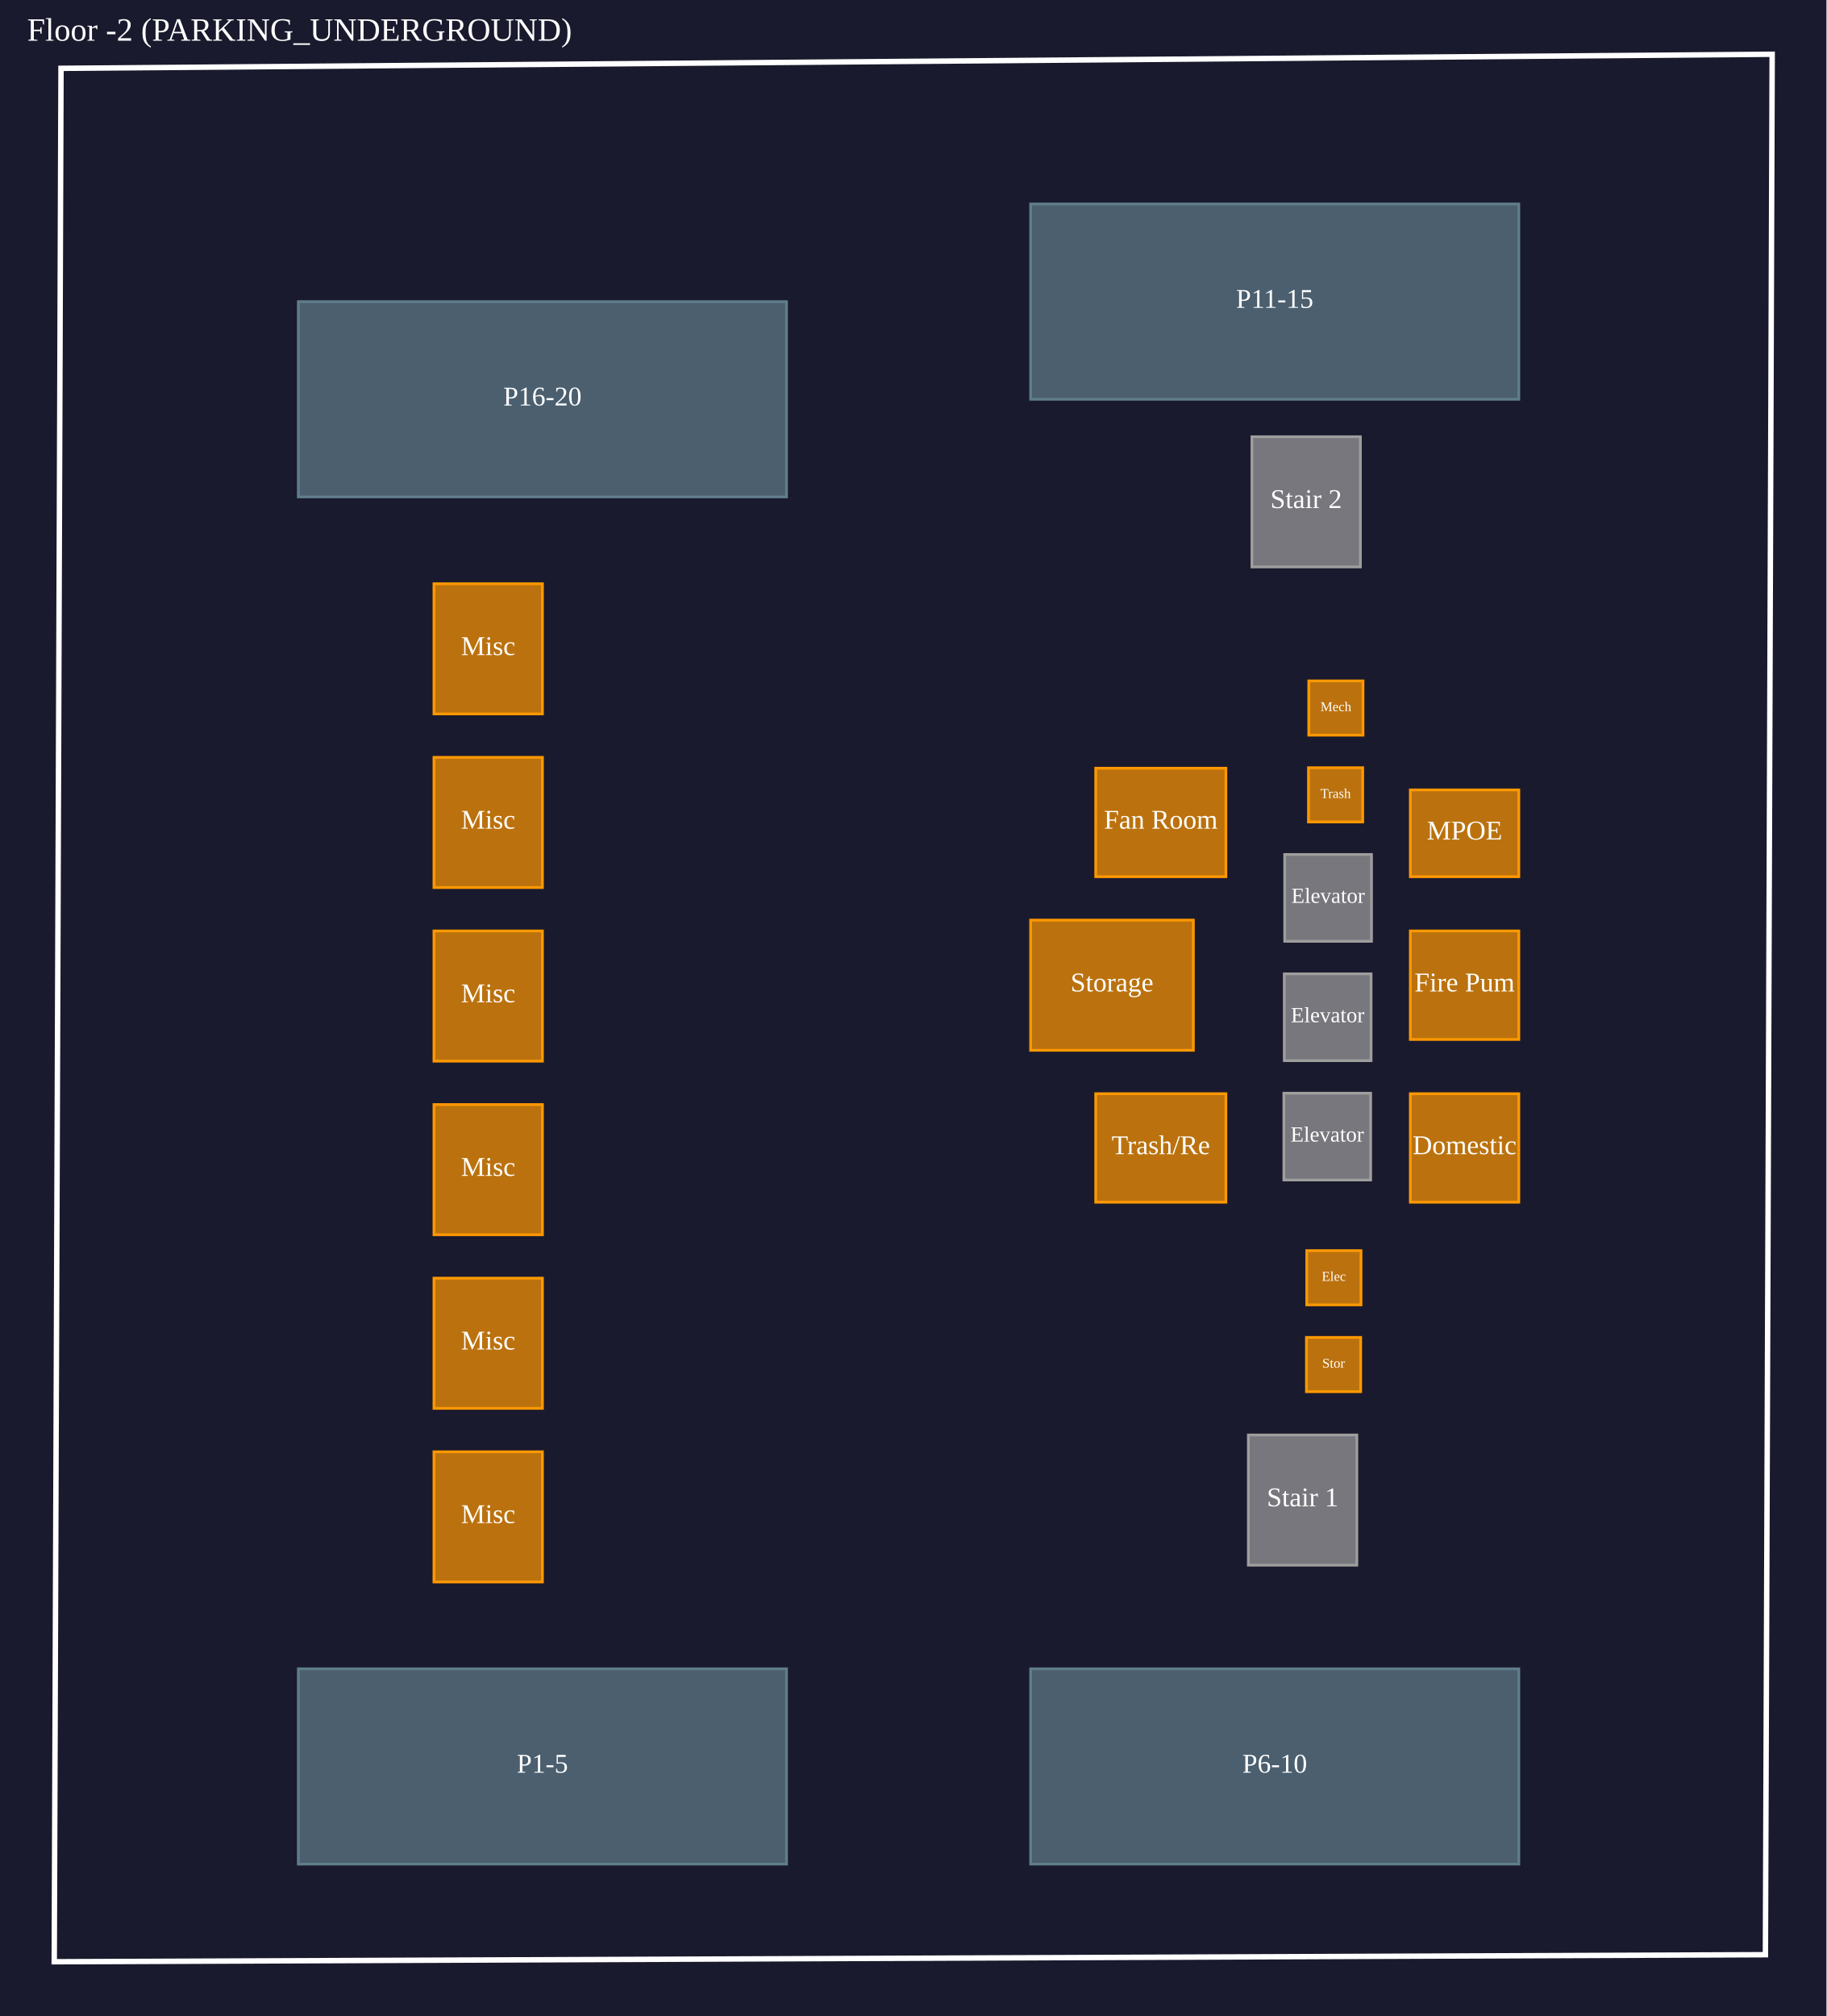
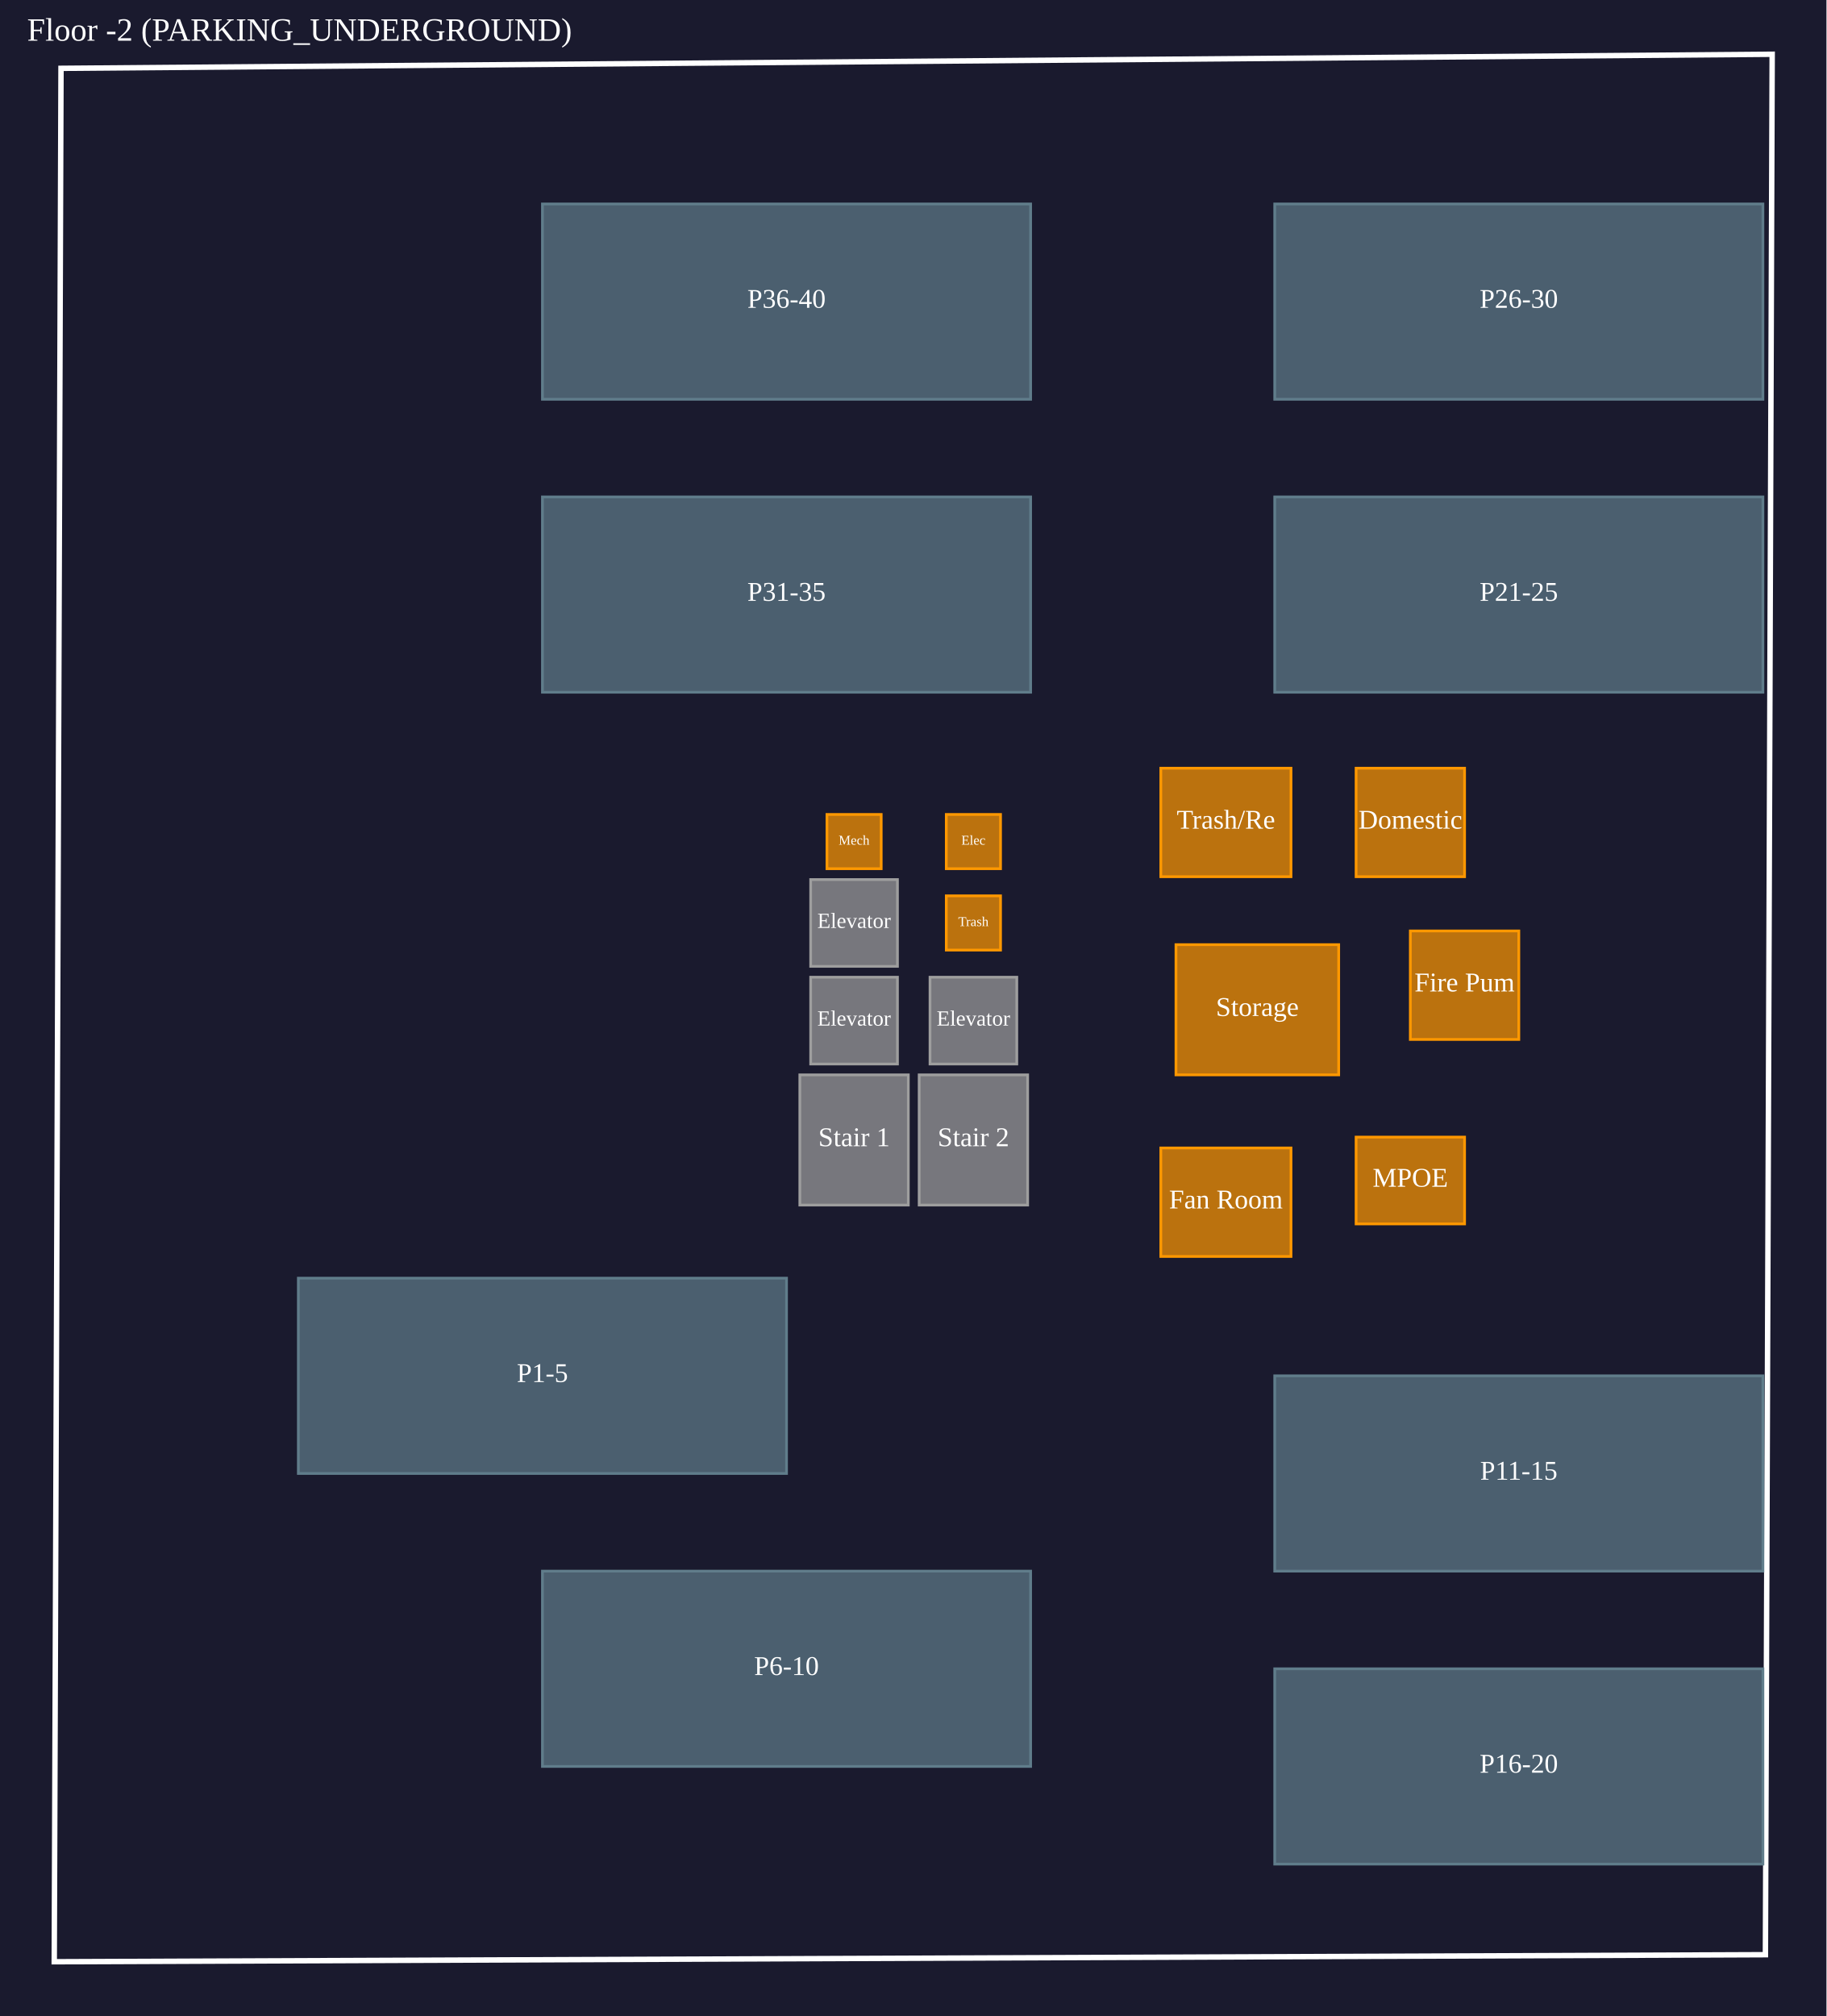
<svg xmlns="http://www.w3.org/2000/svg" width="673.415" height="743.192" viewBox="0 0 673.415 743.192">
  <rect width="100%" height="100%" fill="#1a1a2e" />
  <path d="M 20 723.192 L 650.923 720.597 L 653.415 20 L 22.493 25.19 Z" fill="none" stroke="#fff" stroke-width="2" />
-   <rect x="460.277" y="528.998" width="40" height="48" fill="#9E9E9E" fill-opacity="0.7" stroke="#9E9E9E" stroke-width="1" />
-   <text x="480.277" y="552.998" font-size="10" fill="white" text-anchor="middle" dominant-baseline="middle">Stair 1</text>
-   <rect x="461.586" y="161" width="40" height="48" fill="#9E9E9E" fill-opacity="0.7" stroke="#9E9E9E" stroke-width="1" />
-   <text x="481.586" y="185" font-size="10" fill="white" text-anchor="middle" dominant-baseline="middle">Stair 2</text>
-   <rect x="473.367" y="403.006" width="32" height="32" fill="#9E9E9E" fill-opacity="0.7" stroke="#9E9E9E" stroke-width="1" />
-   <text x="489.367" y="419.006" font-size="8" fill="white" text-anchor="middle" dominant-baseline="middle">Elevator</text>
-   <rect x="473.524" y="359.007" width="32" height="32" fill="#9E9E9E" fill-opacity="0.7" stroke="#9E9E9E" stroke-width="1" />
-   <text x="489.524" y="375.007" font-size="8" fill="white" text-anchor="middle" dominant-baseline="middle">Elevator</text>
-   <rect x="473.68" y="315.007" width="32" height="32" fill="#9E9E9E" fill-opacity="0.7" stroke="#9E9E9E" stroke-width="1" />
-   <text x="489.68" y="331.007" font-size="8" fill="white" text-anchor="middle" dominant-baseline="middle">Elevator</text>
-   <rect x="482.443" y="283.017" width="20" height="20" fill="#FF9800" fill-opacity="0.7" stroke="#FF9800" stroke-width="1" />
-   <text x="492.443" y="293.017" font-size="5" fill="white" text-anchor="middle" dominant-baseline="middle">Trash</text>
-   <rect x="482.557" y="251.017" width="20" height="20" fill="#FF9800" fill-opacity="0.7" stroke="#FF9800" stroke-width="1" />
-   <text x="492.557" y="261.017" font-size="5" fill="white" text-anchor="middle" dominant-baseline="middle">Mech</text>
-   <rect x="481.696" y="493.038" width="20" height="20" fill="#FF9800" fill-opacity="0.7" stroke="#FF9800" stroke-width="1" />
-   <text x="491.696" y="503.038" font-size="5" fill="white" text-anchor="middle" dominant-baseline="middle">Stor</text>
-   <rect x="481.81" y="461.038" width="20" height="20" fill="#FF9800" fill-opacity="0.7" stroke="#FF9800" stroke-width="1" />
-   <text x="491.81" y="471.038" font-size="5" fill="white" text-anchor="middle" dominant-baseline="middle">Elec</text>
-   <rect x="160" y="535.192" width="40" height="48" fill="#FF9800" fill-opacity="0.7" stroke="#FF9800" stroke-width="1" />
-   <text x="180" y="559.192" font-size="10" fill="white" text-anchor="middle" dominant-baseline="middle">Misc</text>
-   <rect x="160" y="471.192" width="40" height="48" fill="#FF9800" fill-opacity="0.7" stroke="#FF9800" stroke-width="1" />
-   <text x="180" y="495.192" font-size="10" fill="white" text-anchor="middle" dominant-baseline="middle">Misc</text>
-   <rect x="160" y="407.192" width="40" height="48" fill="#FF9800" fill-opacity="0.7" stroke="#FF9800" stroke-width="1" />
-   <text x="180" y="431.192" font-size="10" fill="white" text-anchor="middle" dominant-baseline="middle">Misc</text>
-   <rect x="160" y="343.192" width="40" height="48" fill="#FF9800" fill-opacity="0.7" stroke="#FF9800" stroke-width="1" />
-   <text x="180" y="367.192" font-size="10" fill="white" text-anchor="middle" dominant-baseline="middle">Misc</text>
-   <rect x="160" y="279.192" width="40" height="48" fill="#FF9800" fill-opacity="0.7" stroke="#FF9800" stroke-width="1" />
-   <text x="180" y="303.192" font-size="10" fill="white" text-anchor="middle" dominant-baseline="middle">Misc</text>
-   <rect x="160" y="215.192" width="40" height="48" fill="#FF9800" fill-opacity="0.7" stroke="#FF9800" stroke-width="1" />
-   <text x="180" y="239.192" font-size="10" fill="white" text-anchor="middle" dominant-baseline="middle">Misc</text>
-   <rect x="380" y="339.192" width="60" height="48" fill="#FF9800" fill-opacity="0.7" stroke="#FF9800" stroke-width="1" />
-   <text x="410" y="363.192" font-size="10" fill="white" text-anchor="middle" dominant-baseline="middle">Storage</text>
-   <rect x="404" y="403.192" width="48" height="40" fill="#FF9800" fill-opacity="0.7" stroke="#FF9800" stroke-width="1" />
-   <text x="428" y="423.192" font-size="10" fill="white" text-anchor="middle" dominant-baseline="middle">Trash/Re</text>
-   <rect x="404" y="283.192" width="48" height="40" fill="#FF9800" fill-opacity="0.7" stroke="#FF9800" stroke-width="1" />
-   <text x="428" y="303.192" font-size="10" fill="white" text-anchor="middle" dominant-baseline="middle">Fan Room</text>
+   <rect x="294.903" y="396.245" width="40" height="48" fill="#9E9E9E" fill-opacity="0.7" stroke="#9E9E9E" stroke-width="1" />
+   <text x="314.903" y="420.245" font-size="10" fill="white" text-anchor="middle" dominant-baseline="middle">Stair 1</text>
+   <rect x="338.903" y="396.245" width="40" height="48" fill="#9E9E9E" fill-opacity="0.7" stroke="#9E9E9E" stroke-width="1" />
+   <text x="358.903" y="420.245" font-size="10" fill="white" text-anchor="middle" dominant-baseline="middle">Stair 2</text>
+   <rect x="298.903" y="360.245" width="32" height="32" fill="#9E9E9E" fill-opacity="0.7" stroke="#9E9E9E" stroke-width="1" />
+   <text x="314.903" y="376.245" font-size="8" fill="white" text-anchor="middle" dominant-baseline="middle">Elevator</text>
+   <rect x="342.903" y="360.245" width="32" height="32" fill="#9E9E9E" fill-opacity="0.7" stroke="#9E9E9E" stroke-width="1" />
+   <text x="358.903" y="376.245" font-size="8" fill="white" text-anchor="middle" dominant-baseline="middle">Elevator</text>
+   <rect x="298.903" y="324.245" width="32" height="32" fill="#9E9E9E" fill-opacity="0.7" stroke="#9E9E9E" stroke-width="1" />
+   <text x="314.903" y="340.245" font-size="8" fill="white" text-anchor="middle" dominant-baseline="middle">Elevator</text>
+   <rect x="348.903" y="330.245" width="20" height="20" fill="#FF9800" fill-opacity="0.7" stroke="#FF9800" stroke-width="1" />
+   <text x="358.903" y="340.245" font-size="5" fill="white" text-anchor="middle" dominant-baseline="middle">Trash</text>
+   <rect x="304.903" y="300.245" width="20" height="20" fill="#FF9800" fill-opacity="0.7" stroke="#FF9800" stroke-width="1" />
+   <text x="314.903" y="310.245" font-size="5" fill="white" text-anchor="middle" dominant-baseline="middle">Mech</text>
+   <rect x="348.903" y="300.245" width="20" height="20" fill="#FF9800" fill-opacity="0.7" stroke="#FF9800" stroke-width="1" />
+   <text x="358.903" y="310.245" font-size="5" fill="white" text-anchor="middle" dominant-baseline="middle">Elec</text>
+   <rect x="433.586" y="348.245" width="60" height="48" fill="#FF9800" fill-opacity="0.7" stroke="#FF9800" stroke-width="1" />
+   <text x="463.586" y="372.245" font-size="10" fill="white" text-anchor="middle" dominant-baseline="middle">Storage</text>
+   <rect x="428" y="283.192" width="48" height="40" fill="#FF9800" fill-opacity="0.7" stroke="#FF9800" stroke-width="1" />
+   <text x="452" y="303.192" font-size="10" fill="white" text-anchor="middle" dominant-baseline="middle">Trash/Re</text>
+   <rect x="428" y="423.192" width="48" height="40" fill="#FF9800" fill-opacity="0.7" stroke="#FF9800" stroke-width="1" />
+   <text x="452" y="443.192" font-size="10" fill="white" text-anchor="middle" dominant-baseline="middle">Fan Room</text>
  <rect x="520" y="343.192" width="40" height="40" fill="#FF9800" fill-opacity="0.7" stroke="#FF9800" stroke-width="1" />
  <text x="540" y="363.192" font-size="10" fill="white" text-anchor="middle" dominant-baseline="middle">Fire Pum</text>
-   <rect x="520" y="403.192" width="40" height="40" fill="#FF9800" fill-opacity="0.7" stroke="#FF9800" stroke-width="1" />
-   <text x="540" y="423.192" font-size="10" fill="white" text-anchor="middle" dominant-baseline="middle">Domestic</text>
-   <rect x="520" y="291.192" width="40" height="32" fill="#FF9800" fill-opacity="0.7" stroke="#FF9800" stroke-width="1" />
-   <text x="540" y="307.192" font-size="10" fill="white" text-anchor="middle" dominant-baseline="middle">MPOE</text>
-   <rect x="110" y="615.192" width="180" height="72" fill="#607D8B" fill-opacity="0.7" stroke="#607D8B" stroke-width="1" />
-   <text x="200" y="651.192" font-size="10" fill="white" text-anchor="middle" dominant-baseline="middle">P1-5</text>
-   <rect x="380" y="615.192" width="180" height="72" fill="#607D8B" fill-opacity="0.7" stroke="#607D8B" stroke-width="1" />
-   <text x="470" y="651.192" font-size="10" fill="white" text-anchor="middle" dominant-baseline="middle">P6-10</text>
-   <rect x="380" y="75.192" width="180" height="72" fill="#607D8B" fill-opacity="0.7" stroke="#607D8B" stroke-width="1" />
-   <text x="470" y="111.192" font-size="10" fill="white" text-anchor="middle" dominant-baseline="middle">P11-15</text>
-   <rect x="110" y="111.192" width="180" height="72" fill="#607D8B" fill-opacity="0.7" stroke="#607D8B" stroke-width="1" />
-   <text x="200" y="147.192" font-size="10" fill="white" text-anchor="middle" dominant-baseline="middle">P16-20</text>
+   <rect x="500" y="283.192" width="40" height="40" fill="#FF9800" fill-opacity="0.7" stroke="#FF9800" stroke-width="1" />
+   <text x="520" y="303.192" font-size="10" fill="white" text-anchor="middle" dominant-baseline="middle">Domestic</text>
+   <rect x="500" y="419.192" width="40" height="32" fill="#FF9800" fill-opacity="0.7" stroke="#FF9800" stroke-width="1" />
+   <text x="520" y="435.192" font-size="10" fill="white" text-anchor="middle" dominant-baseline="middle">MPOE</text>
+   <rect x="110" y="471.192" width="180" height="72" fill="#607D8B" fill-opacity="0.7" stroke="#607D8B" stroke-width="1" />
+   <text x="200" y="507.192" font-size="10" fill="white" text-anchor="middle" dominant-baseline="middle">P1-5</text>
+   <rect x="200" y="579.192" width="180" height="72" fill="#607D8B" fill-opacity="0.7" stroke="#607D8B" stroke-width="1" />
+   <text x="290" y="615.192" font-size="10" fill="white" text-anchor="middle" dominant-baseline="middle">P6-10</text>
+   <rect x="470" y="507.192" width="180" height="72" fill="#607D8B" fill-opacity="0.7" stroke="#607D8B" stroke-width="1" />
+   <text x="560" y="543.192" font-size="10" fill="white" text-anchor="middle" dominant-baseline="middle">P11-15</text>
+   <rect x="470" y="615.192" width="180" height="72" fill="#607D8B" fill-opacity="0.7" stroke="#607D8B" stroke-width="1" />
+   <text x="560" y="651.192" font-size="10" fill="white" text-anchor="middle" dominant-baseline="middle">P16-20</text>
+   <rect x="470" y="183.192" width="180" height="72" fill="#607D8B" fill-opacity="0.7" stroke="#607D8B" stroke-width="1" />
+   <text x="560" y="219.192" font-size="10" fill="white" text-anchor="middle" dominant-baseline="middle">P21-25</text>
+   <rect x="470" y="75.192" width="180" height="72" fill="#607D8B" fill-opacity="0.7" stroke="#607D8B" stroke-width="1" />
+   <text x="560" y="111.192" font-size="10" fill="white" text-anchor="middle" dominant-baseline="middle">P26-30</text>
+   <rect x="200" y="183.192" width="180" height="72" fill="#607D8B" fill-opacity="0.7" stroke="#607D8B" stroke-width="1" />
+   <text x="290" y="219.192" font-size="10" fill="white" text-anchor="middle" dominant-baseline="middle">P31-35</text>
+   <rect x="200" y="75.192" width="180" height="72" fill="#607D8B" fill-opacity="0.7" stroke="#607D8B" stroke-width="1" />
+   <text x="290" y="111.192" font-size="10" fill="white" text-anchor="middle" dominant-baseline="middle">P36-40</text>
  <text x="10" y="15" font-size="12" fill="white">Floor -2 (PARKING_UNDERGROUND)</text>
</svg>
